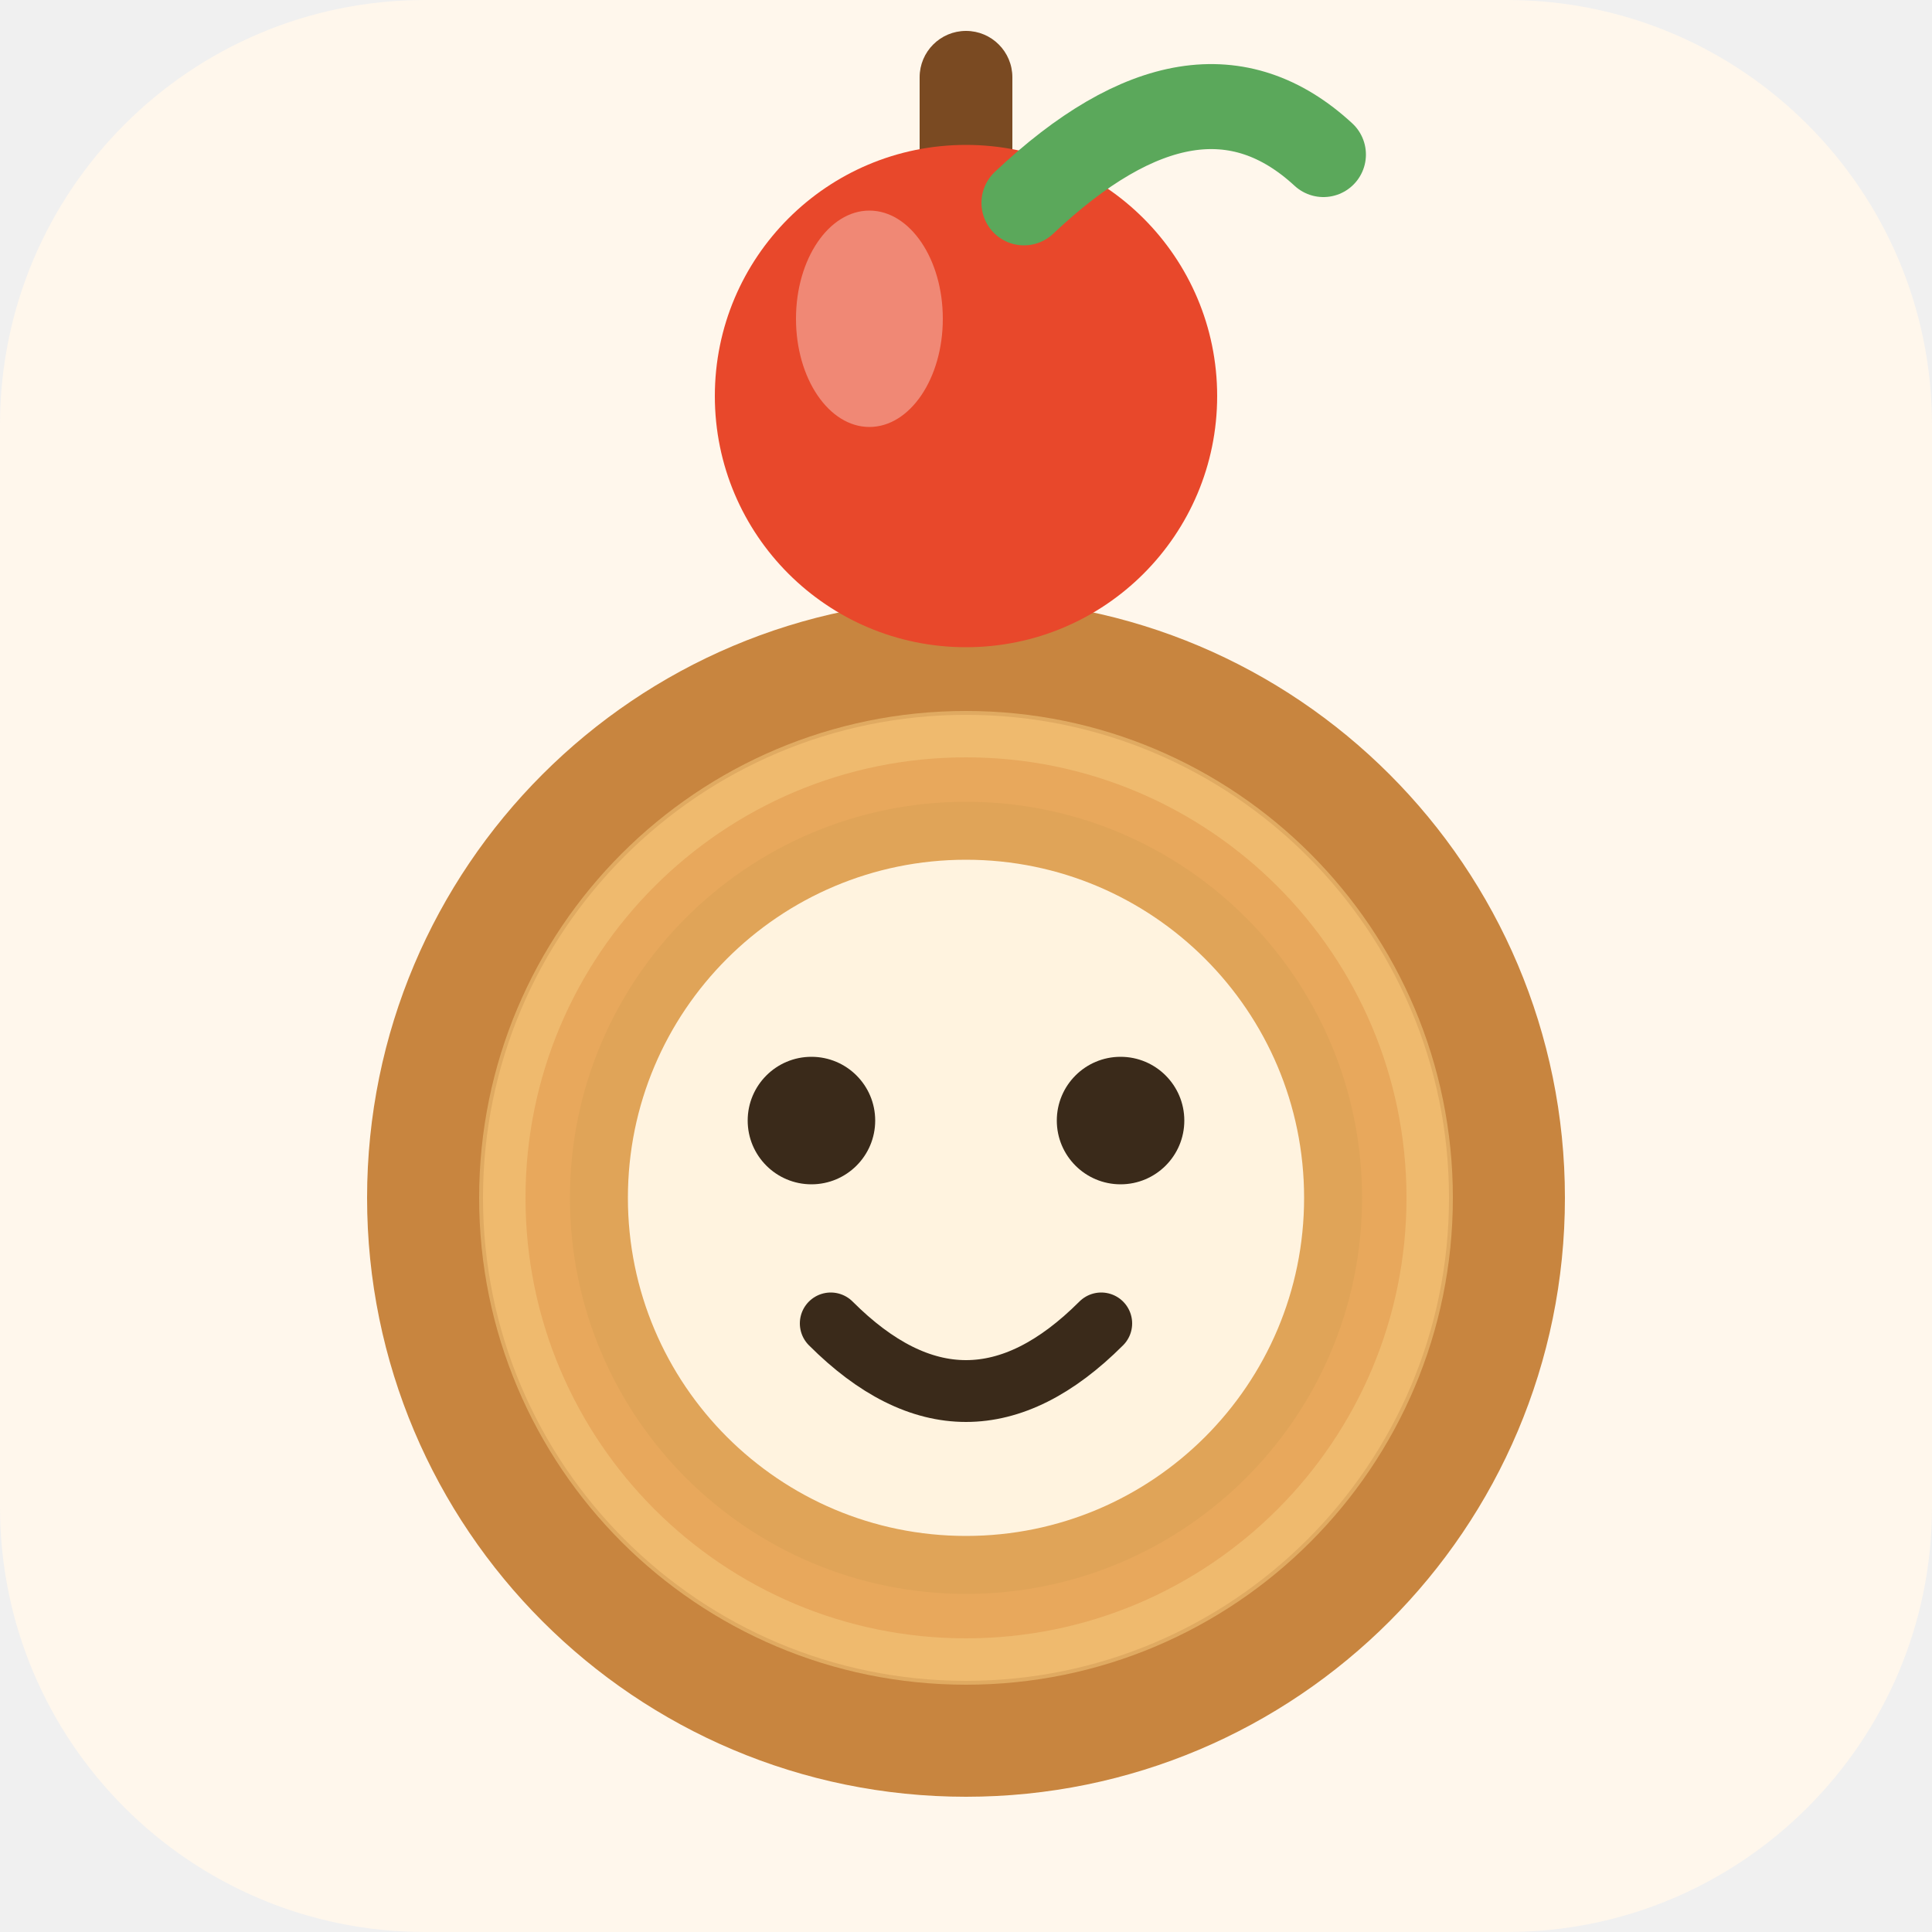
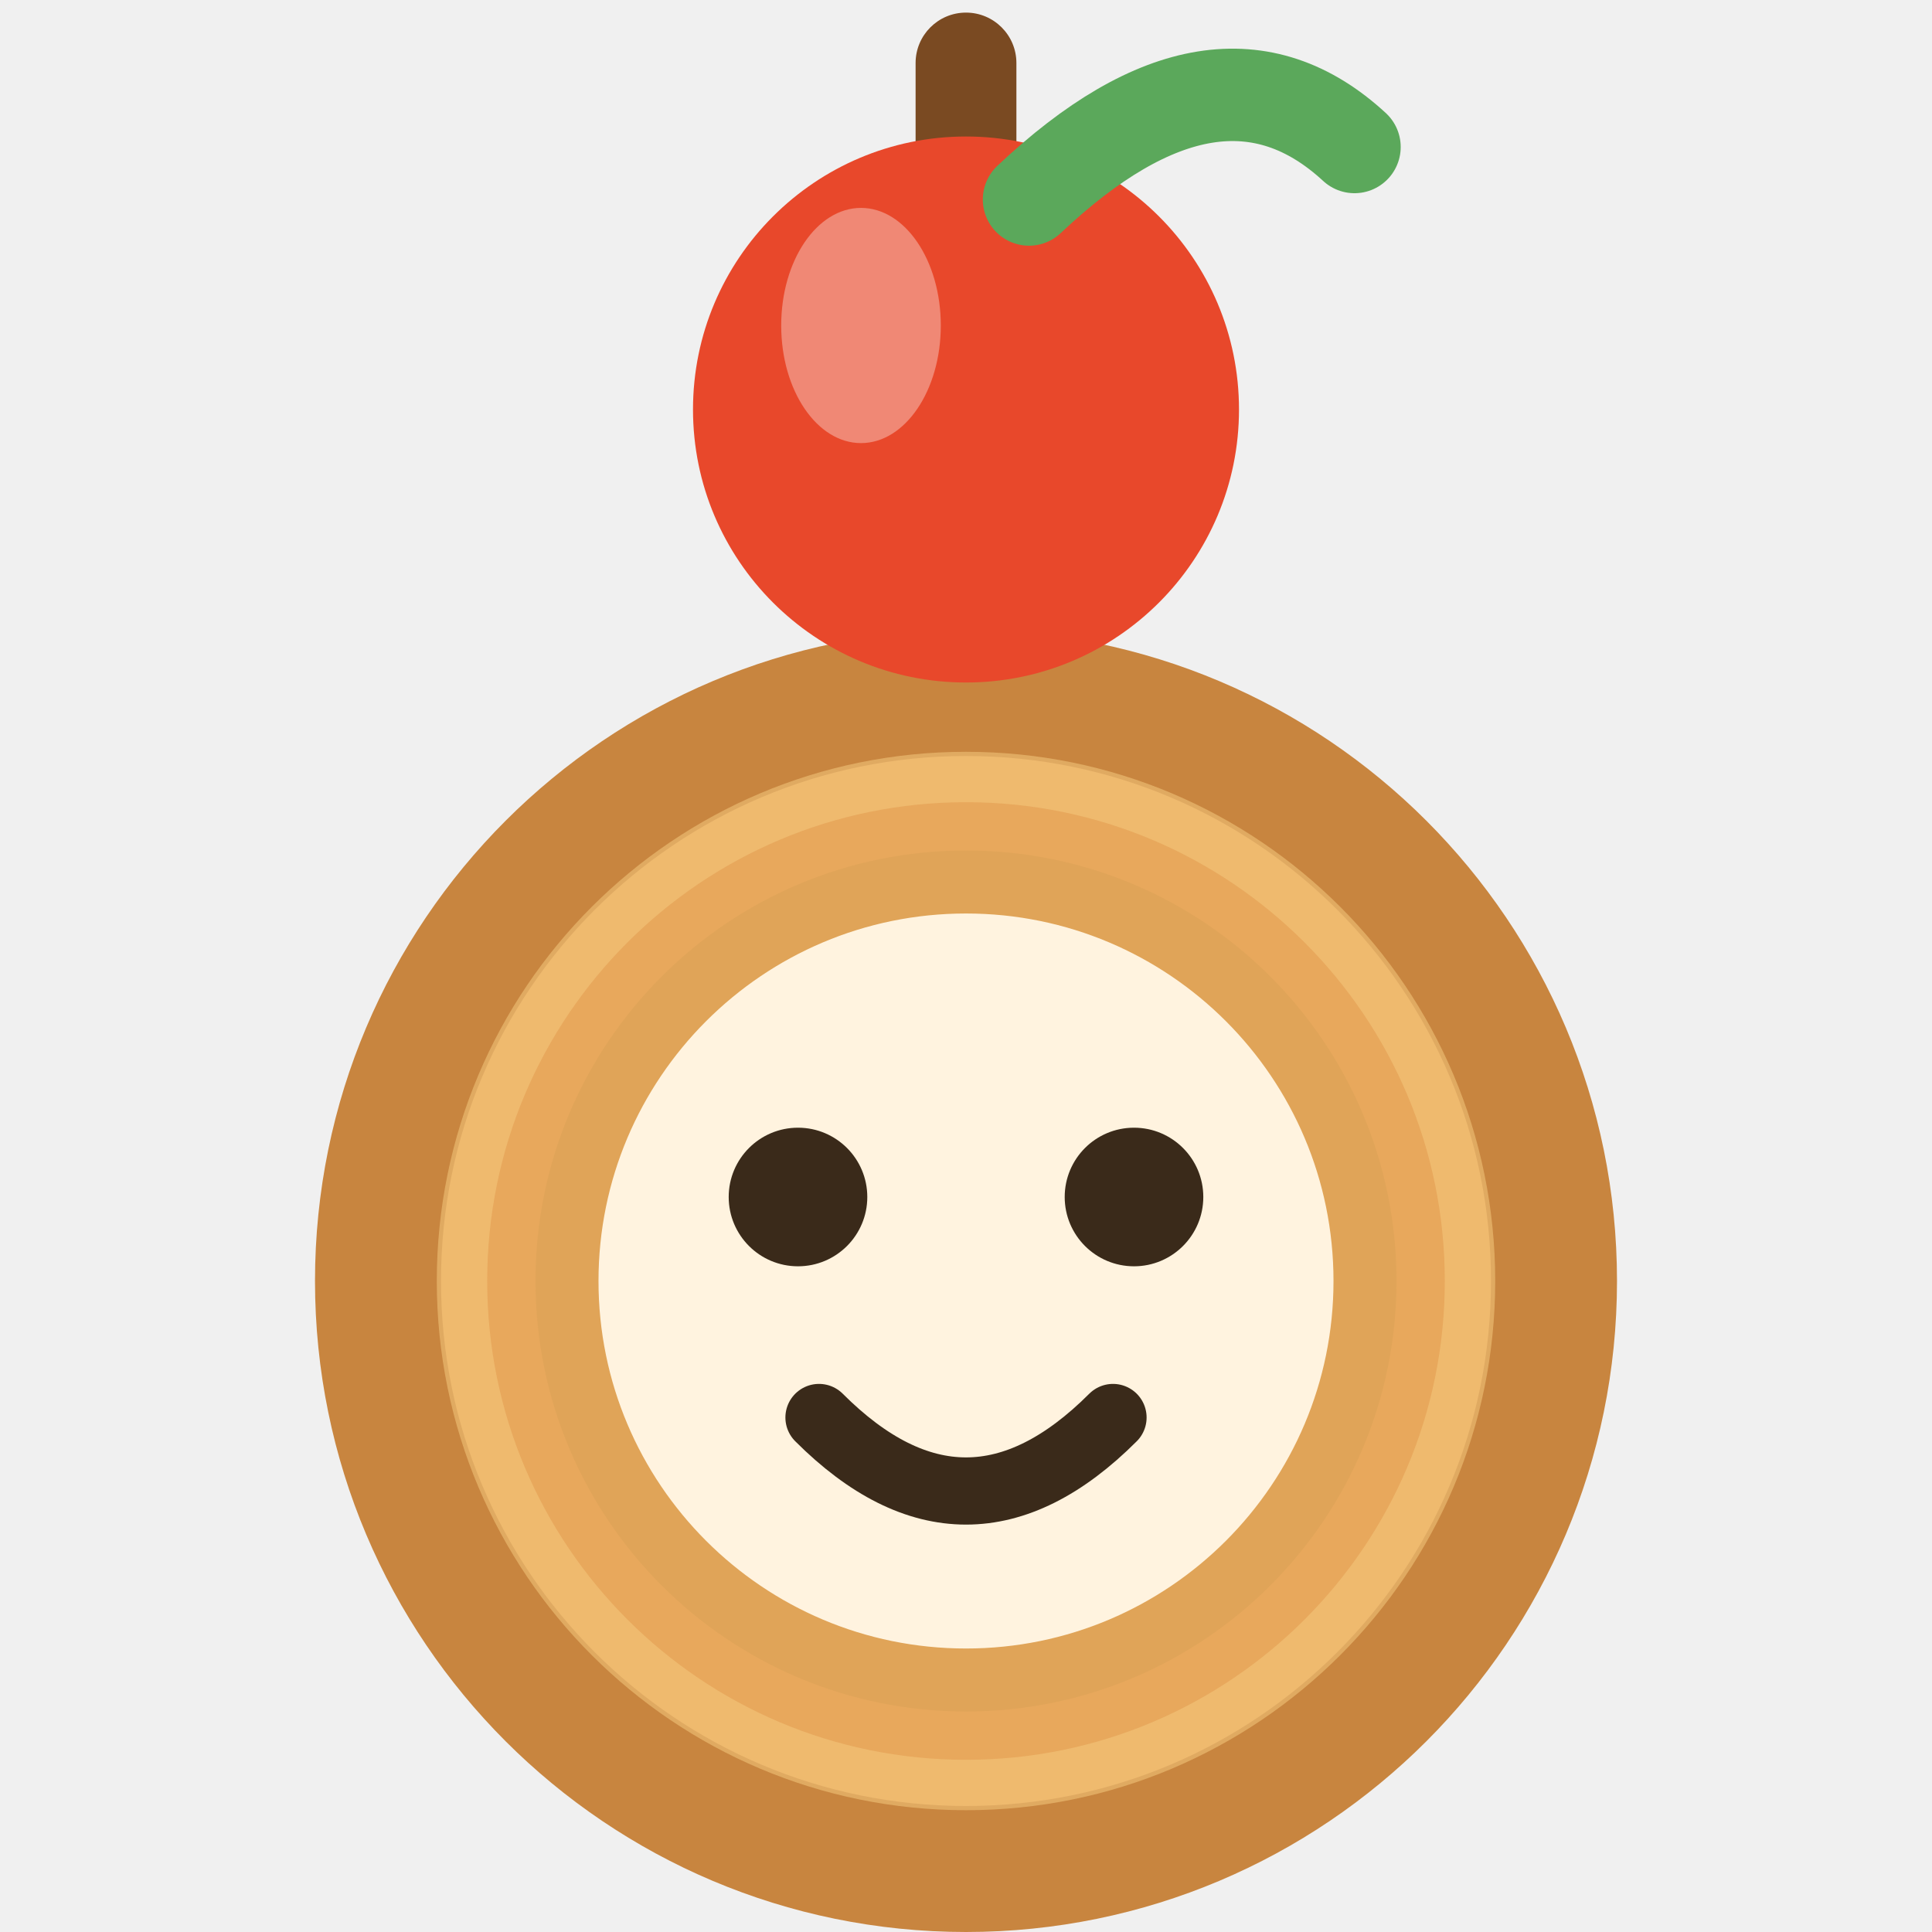
- <svg xmlns="http://www.w3.org/2000/svg" width="64" height="64" viewBox="0 0 100 100" role="img" aria-label="PaiFlow苹果派">
-   <rect width="100" height="100" rx="22" fill="#FFF7EC" />
+ <svg xmlns="http://www.w3.org/2000/svg" width="64" height="64" viewBox="4 1 92 92" role="img" aria-label="PaiFlow苹果派">
  <circle cx="50" cy="62" r="28" fill="#E8A85C" stroke="#C8853F" stroke-width="6" />
  <circle cx="50" cy="62" r="24" fill="none" stroke="#F4C97E" stroke-width="2.4" opacity=".55" />
  <circle cx="50" cy="62" r="19" fill="#FFF3DF" stroke="#E0A458" stroke-width="3" />
  <circle cx="42" cy="58" r="3.3" fill="#3A2A1A" />
  <circle cx="58" cy="58" r="3.3" fill="#3A2A1A" />
  <path d="M43 68.5 Q50 75.5 57 68.5" fill="none" stroke="#3A2A1A" stroke-width="3.2" stroke-linecap="round" />
  <rect x="47.6" y="1.6" width="4.8" height="9" rx="2.4" fill="#7A4A22" />
  <circle cx="50" cy="20.5" r="13" fill="#E8482B" />
  <path d="M53 10.5 q9 -8.5 15.5 -2.5" fill="none" stroke="#5BA85B" stroke-width="4.4" stroke-linecap="round" />
  <ellipse cx="45" cy="16.5" rx="3.8" ry="5.6" fill="#ffffff" opacity=".35" />
</svg>
